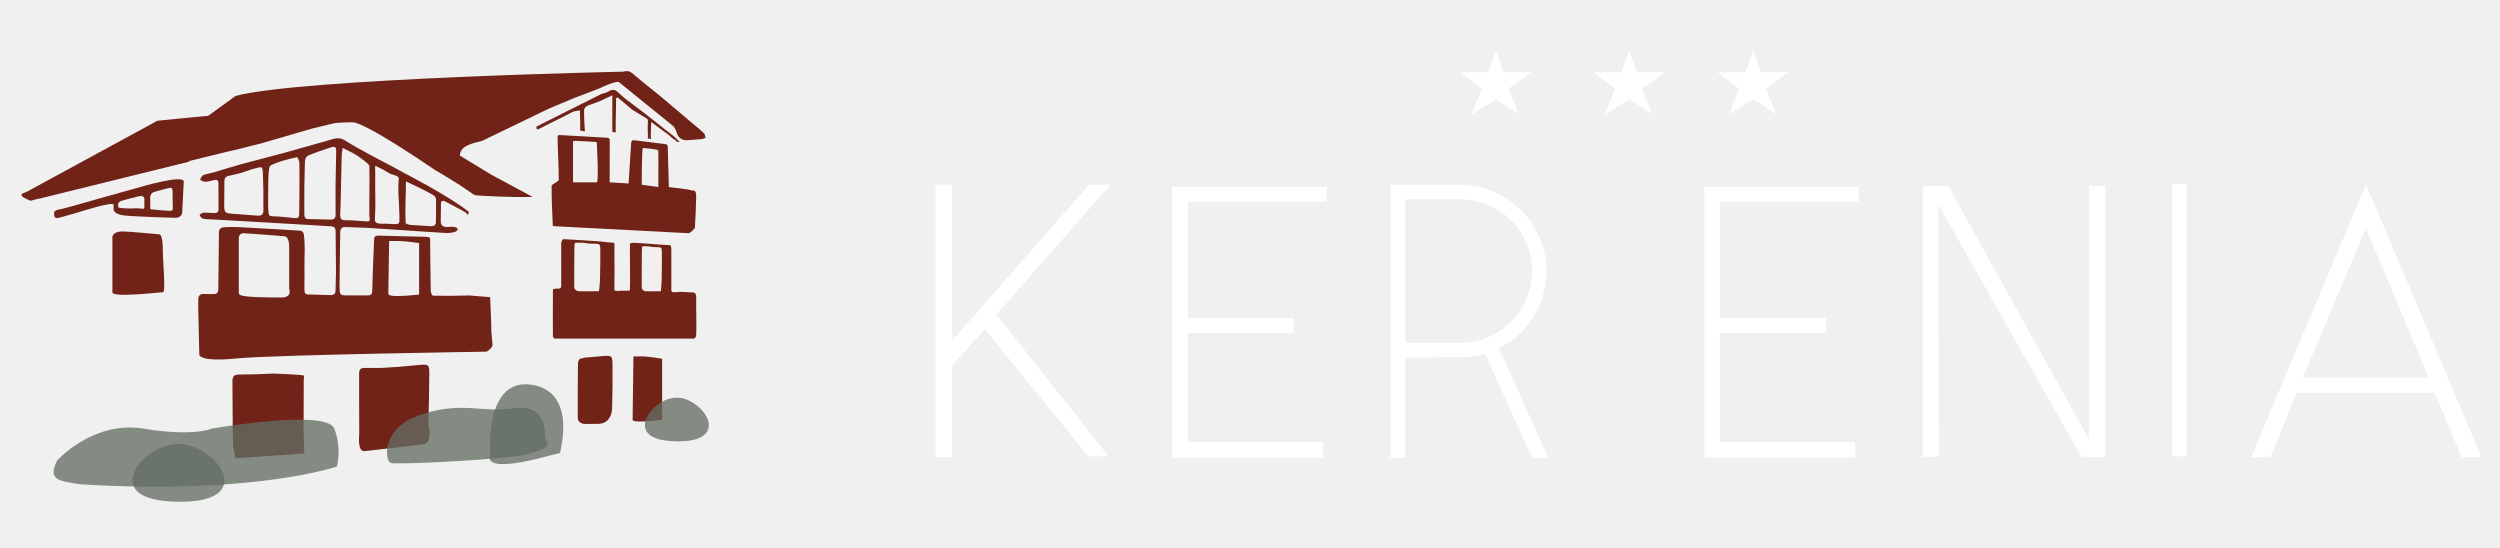
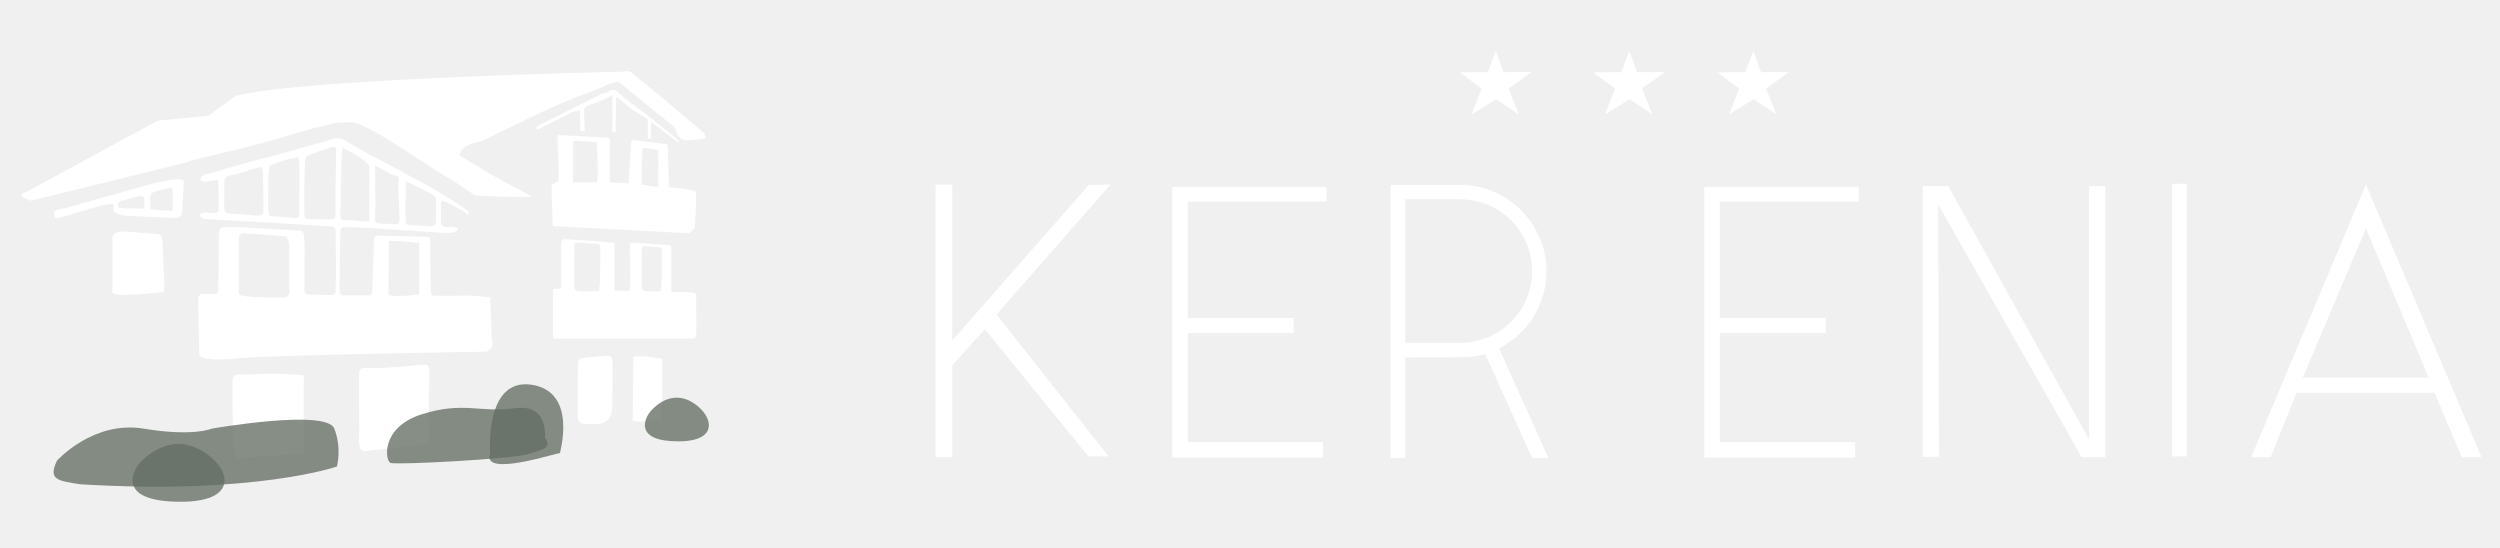
<svg xmlns="http://www.w3.org/2000/svg" xmlns:xlink="http://www.w3.org/1999/xlink" version="1.1" id="Calque_1" x="0px" y="0px" width="350px" height="76.667px" viewBox="0 0 350 76.667" enable-background="new 0 0 350 76.667" xml:space="preserve">
  <polygon fill="#FFFFFF" points="209.428,7.119 210.494,10.106 214.416,10.089 211.206,12.391 212.626,15.994 209.451,13.893   206.028,16.016 207.423,12.404 204.374,10.124 208.295,10.114 " />
  <polygon fill="#FFFFFF" points="228.111,7.119 229.177,10.106 233.098,10.089 229.889,12.391 231.309,15.994 228.134,13.893   224.71,16.016 226.106,12.404 223.056,10.124 226.978,10.114 " />
  <polygon fill="#FFFFFF" points="245.476,7.119 246.542,10.106 250.464,10.089 247.254,12.391 248.674,15.994 245.5,13.893   242.076,16.016 243.471,12.404 240.422,10.124 244.343,10.114 " />
  <polygon fill="#FFFFFF" points="137.881,46.091 133.32,51.14 133.32,64.008 130.985,64.008 130.985,25.838 133.32,25.838   133.32,47.665 152.432,25.893 155.473,25.838 139.51,44.027 155.201,63.9 152.378,63.9 " />
  <polygon fill="#FFFFFF" points="166.278,28.227 166.278,44.516 181.101,44.516 181.101,46.633 166.278,46.633 166.278,61.891   185.228,61.891 185.228,64.063 164.106,64.063 164.106,26.164 185.716,26.164 185.716,28.227 " />
  <path fill="#FFFFFF" d="M204.667,50l-7.927,0.054v14.063h-2.063V25.893h9.991c6.516,0.109,11.837,5.538,11.837,12.054  c0,4.072-2.009,7.873-5.43,10.099l-1.194,0.76l6.895,15.311h-2.28l-6.57-14.551C206.458,50,205.21,50,204.667,50 M204.449,47.991  c5.538,0,10.045-4.506,10.045-10.045c0-5.538-4.507-10.045-10.045-10.045h-7.71V47.99h7.71V47.991z" />
  <polygon fill="#FFFFFF" points="240.775,28.227 240.775,44.516 255.598,44.516 255.598,46.633 240.775,46.633 240.775,61.891   259.724,61.891 259.724,64.063 238.603,64.063 238.603,26.164 260.212,26.164 260.212,28.227 " />
  <polygon fill="#FFFFFF" points="291.433,64.008 271.344,28.607 271.453,63.954 269.172,63.954 269.172,26.055 272.756,26.055   292.465,61.511 292.465,26.055 294.745,26.055 294.745,64.008 " />
  <rect x="304.086" y="25.73" fill="#FFFFFF" width="2.063" height="38.17" />
  <path fill="#FFFFFF" d="M321.515,54.995l-3.638,9.013h-2.715l16.072-38.17l16.18,38.17h-2.769l-3.8-9.013  C340.845,54.995,321.515,54.995,321.515,54.995z M322.384,52.877h17.646l-8.796-20.904L322.384,52.877z" />
-   <path fill="#712317" d="M3.136,27.181l18.9-10.279c0,0,28.319-2.908,30.536-1.824c2.216,1.084-9.163,2.274-9.163,2.274L7.063,27.071  C7.063,27.071,2.864,28.545,3.136,27.181" />
-   <path fill="#712317" d="M88.045,10.009c0,0-46.075,0.972-55.074,3.426l-6,4.363l23.436-1.647l11.471,5.465l12.913-6.18l12.177-4.728  L88.045,10.009z" />
-   <path fill="#712317" d="M50.297,60.75c-0.029-2.836-0.013-5.672-0.019-8.509c-0.001-0.482,0.221-0.724,0.69-0.73  c0.774-0.009,1.547-0.003,2.405-0.003l2.379-0.146c0.947-0.083,1.894-0.167,2.84-0.259c1.439-0.14,1.532-0.066,1.512,1.358  c-0.033,2.317-0.066,4.634-0.124,6.95c0,0,0.646,2.534-0.642,2.751c-1.719,0.29-6.689,0.794-8.289,0.995  C49.989,63.29,50.298,60.854,50.297,60.75 M42.593,63.488l-9.615,0.663l-0.341-1.583c-0.09-3.065-0.059-6.134-0.096-9.2  c-0.008-0.674,0.26-0.926,0.929-0.932c1.58-0.012,3.161-0.043,4.737-0.135c0,0,4.232,0.124,4.362,0.304  c-0.073,0.628-0.045,1.269-0.047,1.904c-0.008,1.975-0.01,3.95-0.022,5.924L42.593,63.488z M3.392,27.005  c2.343-0.545,4.663-1.187,7.007-1.729c3.245-0.75,6.519-1.383,9.752-2.182c2.969-0.733,5.895-1.642,8.851-2.43  c1.884-0.503,3.795-0.902,5.682-1.392c2.371-0.617,4.723-1.303,7.094-1.917c2.682-0.695,5.376-1.343,8.065-2.012  c0.198-0.049,0.398-0.089,0.594-0.146c0.983-0.286,1.816-0.442,2.862,0.239c2.668,1.735,5.486,3.242,8.268,4.799  c0.31,0.174,0.833,0.207,1.162,0.072c2.738-1.127,5.45-2.317,8.178-3.47c2.271-0.959,4.552-1.895,6.831-2.837  c2.239-0.925,4.48-1.847,6.722-2.767c0.923-0.379,1.854-0.741,2.771-1.134c0.543-0.233,0.95-0.148,1.415,0.256  c1.232,1.068,2.533,2.056,3.787,3.099c1.553,1.291,3.086,2.606,4.628,3.91c0.502,0.425,1.023,0.829,1.493,1.286  c0.147,0.143,0.154,0.429,0.226,0.65c-0.197,0.063-0.391,0.163-0.592,0.182c-0.654,0.063-1.312,0.087-1.967,0.143  c-0.771,0.066-1.302-0.366-1.505-1.117c-0.085-0.315-0.241-0.613-0.461-0.855l-7.649-6.192c-0.541-0.081-2.228,0.689-2.795,0.956  l-3.344,1.276l-3.598,1.502l-9.375,4.53c-1.357,0.323-3.136,0.709-3.1,2.066l4.451,2.7l5.728,3.078  c-3.15,0.08-6.701-0.135-7.781-0.208c-0.217-0.015-0.422-0.087-0.602-0.21l-1.795-1.228c-1.065-0.641-2.313-1.467-3.406-2.062  c-10.638-7.227-11.573-6.72-11.573-6.72c-0.191-0.065-2.367,0.053-2.547,0.093c-1.061,0.237-2.112,0.522-3.172,0.768l-7.209,2.095  c-1.517,0.346-3.012,0.798-4.535,1.108l-5.387,1.321c-0.056,0.042-0.113,0.085-0.169,0.127L5.678,27.769  c-0.468,0.07-0.923,0.223-1.385,0.339C4.293,28.108,2.156,27.325,3.392,27.005 M81.82,50.069c0.807-0.067,1.615-0.124,2.421-0.202  c1.437-0.139,1.514-0.075,1.513,1.354c-0.001,0.961,0,1.922,0,2.751l-0.058,3.217c0,0,0,2.155-1.989,2.155l-1.959,0.005  c-0.556-0.117-0.863-0.367-0.862-0.904c0.003-2.564-0.014-5.129,0.03-7.693c0,0,0.138-0.525,0.304-0.525  C81.387,50.225,81.82,50.069,81.82,50.069 M91.168,17.068c0,0.642-0.094,1.846-0.027,2.388l-0.47-0.067  c0.084-0.342,0.006-1.072,0.002-1.434c-0.01-0.98,0.164-1.218-0.168-1.384l-2-1.219c-0.659-0.592-1.356-1.143-2.04-1.707  c-0.099,0.047-0.112,0.053-0.211,0.099c0,1.235-0.079,3.582-0.059,4.817l-0.474-0.118c0.015-1.628,0.009-3.256,0.009-5.09  c-0.678,0.311-1.171,0.519-1.642,0.767l-0.839,0.318c-0.423,0.157-0.798,0.252-1.123,0.435c-0.168,0.094-0.341,0.342-0.348,0.527  c-0.033,0.86,0.056,2.136,0.106,2.994l-0.527-0.1c-0.054,0.04-0.131,0-0.129-0.068c0.031-0.82-0.039-1.986-0.039-2.77  c-1.091,0.119-1.129,0.284-1.793,0.616l-3.979,1.989c-0.291,0.145-0.267,0.057-0.332-0.332l9.128-4.581  c0.348-0.077,0.708-0.182,1.011-0.363c0.463-0.276,0.835-0.316,1.304,0.14c0.657,0.637,1.382,1.2,2.124,1.736  c1.912,1.382,3.71,2.913,5.586,4.343c0.435,0.331,0.741,0.714,0.907,0.88h-0.332c-0.145-0.227-0.654-0.462-0.829-0.663  c-0.086-0.099-0.667-0.599-0.829-0.663L91.168,17.068z" />
-   <path fill="#712317" d="M88.565,58.775l0.117-8.881h1.16c1.033,0,2.855,0.336,2.855,0.336v8.545  C92.698,58.775,88.565,59.309,88.565,58.775" />
+   <path fill="#FFFFFF" d="M3.136,27.181l18.9-10.279c0,0,28.319-2.908,30.536-1.824c2.216,1.084-9.163,2.274-9.163,2.274L7.063,27.071  C7.063,27.071,2.864,28.545,3.136,27.181" />
+   <path fill="#FFFFFF" d="M88.045,10.009c0,0-46.075,0.972-55.074,3.426l-6,4.363l23.436-1.647l11.471,5.465l12.913-6.18l12.177-4.728  L88.045,10.009z" />
+   <path fill="#FFFFFF" d="M50.297,60.75c-0.029-2.836-0.013-5.672-0.019-8.509c-0.001-0.482,0.221-0.724,0.69-0.73  c0.774-0.009,1.547-0.003,2.405-0.003l2.379-0.146c0.947-0.083,1.894-0.167,2.84-0.259c1.439-0.14,1.532-0.066,1.512,1.358  c-0.033,2.317-0.066,4.634-0.124,6.95c0,0,0.646,2.534-0.642,2.751c-1.719,0.29-6.689,0.794-8.289,0.995  C49.989,63.29,50.298,60.854,50.297,60.75 M42.593,63.488l-9.615,0.663l-0.341-1.583c-0.09-3.065-0.059-6.134-0.096-9.2  c-0.008-0.674,0.26-0.926,0.929-0.932c1.58-0.012,3.161-0.043,4.737-0.135c0,0,4.232,0.124,4.362,0.304  c-0.073,0.628-0.045,1.269-0.047,1.904c-0.008,1.975-0.01,3.95-0.022,5.924L42.593,63.488z M3.392,27.005  c2.343-0.545,4.663-1.187,7.007-1.729c3.245-0.75,6.519-1.383,9.752-2.182c2.969-0.733,5.895-1.642,8.851-2.43  c1.884-0.503,3.795-0.902,5.682-1.392c2.371-0.617,4.723-1.303,7.094-1.917c2.682-0.695,5.376-1.343,8.065-2.012  c0.198-0.049,0.398-0.089,0.594-0.146c0.983-0.286,1.816-0.442,2.862,0.239c2.668,1.735,5.486,3.242,8.268,4.799  c0.31,0.174,0.833,0.207,1.162,0.072c2.738-1.127,5.45-2.317,8.178-3.47c2.271-0.959,4.552-1.895,6.831-2.837  c2.239-0.925,4.48-1.847,6.722-2.767c0.923-0.379,1.854-0.741,2.771-1.134c0.543-0.233,0.95-0.148,1.415,0.256  c1.232,1.068,2.533,2.056,3.787,3.099c1.553,1.291,3.086,2.606,4.628,3.91c0.502,0.425,1.023,0.829,1.493,1.286  c0.147,0.143,0.154,0.429,0.226,0.65c-0.197,0.063-0.391,0.163-0.592,0.182c-0.654,0.063-1.312,0.087-1.967,0.143  c-0.771,0.066-1.302-0.366-1.505-1.117c-0.085-0.315-0.241-0.613-0.461-0.855l-7.649-6.192c-0.541-0.081-2.228,0.689-2.795,0.956  l-3.344,1.276l-3.598,1.502l-9.375,4.53c-1.357,0.323-3.136,0.709-3.1,2.066l4.451,2.7l5.728,3.078  c-3.15,0.08-6.701-0.135-7.781-0.208c-0.217-0.015-0.422-0.087-0.602-0.21l-1.795-1.228c-1.065-0.641-2.313-1.467-3.406-2.062  c-10.638-7.227-11.573-6.72-11.573-6.72c-0.191-0.065-2.367,0.053-2.547,0.093c-1.061,0.237-2.112,0.522-3.172,0.768l-7.209,2.095  c-1.517,0.346-3.012,0.798-4.535,1.108l-5.387,1.321c-0.056,0.042-0.113,0.085-0.169,0.127L5.678,27.769  c-0.468,0.07-0.923,0.223-1.385,0.339C4.293,28.108,2.156,27.325,3.392,27.005 M81.82,50.069c0.807-0.067,1.615-0.124,2.421-0.202  c1.437-0.139,1.514-0.075,1.513,1.354c-0.001,0.961,0,1.922,0,2.751l-0.058,3.217c0,0,0,2.155-1.989,2.155l-1.959,0.005  c-0.556-0.117-0.863-0.367-0.862-0.904c0.003-2.564-0.014-5.129,0.03-7.693c0,0,0.138-0.525,0.304-0.525  C81.387,50.225,81.82,50.069,81.82,50.069 M91.168,17.068c0,0.642-0.094,1.846-0.027,2.388l-0.47-0.067  c0.084-0.342,0.006-1.072,0.002-1.434c-0.01-0.98,0.164-1.218-0.168-1.384l-2-1.219c-0.659-0.592-1.356-1.143-2.04-1.707  c-0.099,0.047-0.112,0.053-0.211,0.099c0,1.235-0.079,3.582-0.059,4.817l-0.474-0.118c0.015-1.628,0.009-3.256,0.009-5.09  c-0.678,0.311-1.171,0.519-1.642,0.767l-0.839,0.318c-0.423,0.157-0.798,0.252-1.123,0.435c-0.168,0.094-0.341,0.342-0.348,0.527  c-0.033,0.86,0.056,2.136,0.106,2.994l-0.527-0.1c-0.054,0.04-0.131,0-0.129-0.068c0.031-0.82-0.039-1.986-0.039-2.77  c-1.091,0.119-1.129,0.284-1.793,0.616l-3.979,1.989c-0.291,0.145-0.267,0.057-0.332-0.332l9.128-4.581  c0.348-0.077,0.708-0.182,1.011-0.363c0.463-0.276,0.835-0.316,1.304,0.14c0.657,0.637,1.382,1.2,2.124,1.736  c1.912,1.382,3.71,2.913,5.586,4.343c0.435,0.331,0.741,0.714,0.907,0.88h-0.332c-0.145-0.227-0.654-0.462-0.829-0.663  c-0.086-0.099-0.667-0.599-0.829-0.663L91.168,17.068z" />
+   <path fill="#FFFFFF" d="M88.565,58.775l0.117-8.881h1.16c1.033,0,2.855,0.336,2.855,0.336v8.545  C92.698,58.775,88.565,59.309,88.565,58.775" />
  <g opacity="0.77">
    <g>
      <g>
        <defs>
          <rect id="SVGID_1_" x="90.285" y="55.67" width="8.955" height="6.12" />
        </defs>
        <clipPath id="SVGID_2_">
          <use xlink:href="#SVGID_1_" overflow="visible" />
        </clipPath>
        <path clip-path="url(#SVGID_2_)" fill="#636D62" d="M91.045,57.619c0,0,2.383-3.061,5.482-1.511c3.1,1.55,4.649,5.682-1.55,5.682     C88.78,61.79,90.212,58.614,91.045,57.619" />
      </g>
    </g>
  </g>
  <g opacity="0.77">
    <g>
      <g>
        <defs>
          <rect id="SVGID_3_" x="54.183" y="57.093" width="22.464" height="7.78" />
        </defs>
        <clipPath id="SVGID_4_">
          <use xlink:href="#SVGID_3_" overflow="visible" />
        </clipPath>
        <path clip-path="url(#SVGID_4_)" fill="#636D62" d="M76.277,61.249c0,0,0.599-4.762-4.232-4.091s-7.104-1.002-12.945,0.824     c-5.841,1.825-5.182,6.508-4.44,6.824c0.742,0.316,16.935-0.533,19.238-1.225C76.201,62.889,77.268,62.639,76.277,61.249" />
      </g>
    </g>
  </g>
  <g opacity="0.77">
    <g>
      <g>
        <defs>
          <rect id="SVGID_5_" x="7.501" y="58.754" width="39.9" height="9.379" />
        </defs>
        <clipPath id="SVGID_6_">
          <use xlink:href="#SVGID_5_" overflow="visible" />
        </clipPath>
        <path clip-path="url(#SVGID_6_)" fill="#636D62" d="M7.984,64.483c0,0,5.056-5.637,12.097-4.476c7.042,1.161,9.57,0,9.57,0     s16.07-2.818,17.153,0s0.361,5.305,0.361,5.305s-11.375,3.979-35.931,2.487C7.984,67.301,6.72,67.135,7.984,64.483" />
      </g>
    </g>
  </g>
  <g opacity="0.77">
    <g>
      <g>
        <defs>
          <rect id="SVGID_7_" x="68.513" y="53.795" width="10.346" height="11.185" />
        </defs>
        <clipPath id="SVGID_8_">
          <use xlink:href="#SVGID_7_" overflow="visible" />
        </clipPath>
        <path clip-path="url(#SVGID_8_)" fill="#636D62" d="M68.622,63.452c0,0-0.829-10.591,5.802-9.59     c6.631,1.002,3.813,9.876,3.979,9.59C78.569,63.165,67.295,67.03,68.622,63.452" />
      </g>
    </g>
  </g>
  <g opacity="0.77">
    <g>
      <g>
        <defs>
          <rect id="SVGID_9_" x="18.555" y="62.162" width="12.879" height="8.084" />
        </defs>
        <clipPath id="SVGID_10_">
          <use xlink:href="#SVGID_9_" overflow="visible" />
        </clipPath>
        <path clip-path="url(#SVGID_10_)" fill="#636D62" d="M19.649,64.736c0,0,3.427-4.043,7.884-1.996s6.686,7.505-2.228,7.505     C16.39,70.245,18.45,66.05,19.649,64.736" />
      </g>
    </g>
  </g>
-   <path fill="#712317" d="M19.688,26.174c-3.319,0.898-6.62,1.861-9.931,2.79c-0.566,0.159-1.14,0.295-1.715,0.419  c-0.449,0.097-0.512,0.396-0.451,0.77c0.066,0.403,0.328,0.431,0.662,0.337c0.804-0.228,1.615-0.434,2.414-0.676  c0.493-0.149,5.245-1.689,5.234-1.141c-0.008,0.431-0.008,0.232,0,0.663c0,0,0,0.663,1.492,0.829s7.129,0.332,7.129,0.332  s1.06,0.052,0.995-0.995c0.121-2.265,0.107-1.826,0.211-4.092C25.62,24.398,19.688,26.174,19.688,26.174 M20.212,29.005  c0,0.365-0.403,0.178-0.829,0.166c-0.861-0.025-0.964,0.05-1.824,0c-0.134-0.008-0.995-0.044-0.995-0.166c0-0.166,0,0-0.038-0.411  c0.008-0.163,0.228-0.406,0.399-0.458c0.801-0.242,1.622-0.424,2.431-0.64c0.421-0.113,0.857-0.066,0.855,0.349v1.16H20.212z   M23.528,29.502c-0.746-0.04-1.25-0.075-1.99-0.166c-0.165-0.02-0.483,0.029-0.497-0.166l-0.015-1.671  c0.023-0.212,0.238-0.51,0.432-0.577c0.681-0.236,1.397-0.374,2.089-0.58c0.406-0.121,0.609-0.036,0.61,0.405  c0.003,1.786,0.027,0.637,0.034,2.423C24.193,29.567,23.924,29.523,23.528,29.502" />
-   <path fill="#712317" d="M68.787,46.412c0.041-0.106-0.166-4.808-0.166-4.808l-2.945-0.243l-2.635,0.054l-2.387-0.018  c-0.209,0.005-0.344-0.46-0.348-0.694c-0.05-2.449-0.065-4.898-0.088-7.348c0,0-0.052-0.206-0.715-0.206  c-0.663,0-6.631-0.166-6.631-0.166s-0.497,0-0.497,0.497s-0.135,3.214-0.135,3.214l-0.123,3.944c0,0.401-0.075,0.711-0.59,0.715  l-1.976,0.002c-2.154-0.048-2.009,0.344-2.007-1.93c0.002-2.292,0.077-4.584,0.09-6.877c0.003-0.601,0.23-0.785,0.817-0.76  l3.007,0.114l9.203,0.607l1.907,0.118c0,0,1.496-0.008,1.496-0.524c0-0.516-1.47-0.321-1.47-0.321  c-0.645-0.011-0.914-0.263-0.886-0.89c0.016-0.361,0.003-0.724,0.003-1.086h0.013c0-0.43-0.008-0.86,0.003-1.289  c0.009-0.373,0.233-0.499,0.544-0.338c0.5,0.258,2.581,1.326,3.037,1.653c0,0,0.205,0.6,0.332-0.166  c-2.653-2.155-9.054-5.449-9.054-5.449c-1.541-0.862-3.124-1.651-4.675-2.496c-1.235-0.673-2.475-1.343-3.663-2.093  c-0.857-0.541-1.628-0.142-2.412,0.065l-6.358,1.788c-1.972,0.53-3.953,1.027-5.922,1.566c-1.204,0.33-2.39,0.722-3.588,1.072  c-0.5,0.146-1.03,0.204-1.507,0.4c-0.206,0.085-0.31,0.418-0.461,0.638c0.224,0.105,0.451,0.303,0.672,0.296  c0.425-0.014,0.853-0.118,1.267-0.231c0.397-0.108,0.636-0.03,0.64,0.412c0.012,1.226,0.016,2.453,0.016,3.68  c0,0.428-0.284,0.53-0.642,0.517c-0.499-0.019-0.999-0.079-1.496-0.058c-0.181,0.008-0.355,0.2-0.532,0.308  c0.137,0.178,0.249,0.475,0.417,0.511c0.482,0.103,0.987,0.131,1.484,0.132l13.671,0.784l2.416,0.154  c0.495,0.032,1.064-0.068,1.073,0.693c0.023,1.926,0.048,3.852,0.053,5.777c0.002,0.839-0.066,1.677-0.061,2.516  c0.004,0.698-0.45,0.654-0.923,0.662l-2.75-0.085c-0.549,0.065-0.699-0.205-0.689-0.72c0.026-1.36,0.009-2.721,0.009-4.081  c0.085-2.031-0.011-3.121-0.096-3.655c-0.041-0.261-0.258-0.457-0.522-0.473c-1.295-0.081-5.289-0.327-8.033-0.471  c-1.505-0.079-2.329-0.045-2.779,0.013c-0.308,0.039-0.538,0.302-0.542,0.613l-0.089,7.985c-0.002,0.512-0.205,0.762-0.731,0.739  c-0.408-0.018-0.818,0.007-1.225-0.021c-0.578-0.039-0.851,0.215-0.847,0.79c0.003,0.454,0,0.909-0.006,1.363l0.15,6.363  c0,0,0,1.033,5.165,0.517c5.165-0.517,35.055-0.953,35.055-0.953s0.829-0.478,0.829-0.995L68.787,46.412z M56.83,25.389l2.183,1.05  c0.593,0.312,1.205,0.595,1.768,0.954c0.165,0.105,0.267,0.424,0.271,0.647c0.016,0.997-0.022,1.995-0.024,2.992  c-0.001,0.461-0.199,0.628-0.663,0.635l-2.797-0.17c-0.273-0.004-0.772-0.163-0.779-0.279C56.689,29.499,56.83,27.456,56.83,25.389   M52.54,24.363c0.004-0.221-0.042-0.748,0-1.161c0.891,0.477,0.663,0.332,0.929,0.453l1.227,0.708  c1.423,0.384,1.101,0.51,1.101,1.027c-0.098,1.327,0.049,2.722,0.058,3.199c0.016,0.791,0.093,1.582,0.065,2.371  c-0.017,0.464-0.429,0.426-0.786,0.413l-0.936-0.047c-0.224-0.034-0.436,0.007-0.663,0c-1.388-0.042-1.019-0.329-0.995-1.989  C52.572,27.179,52.501,26.52,52.54,24.363 M47.676,29.08c0.042-2.451,0.099-4.902,0.161-7.353c0.008-0.305,0.081-0.608,0.139-1.019  c0.74,0.38,1.394,0.679,2.003,1.053c0.162,0.1,1.728,1.218,1.733,1.442c0.047,2.611-0.034,4.352,0,6.963  c0.007,0.543,0.235,0.844-0.332,0.829c-1.024-0.027-1.484-0.166-3.15-0.166C47.401,30.828,47.661,29.948,47.676,29.08   M40.459,41.231c-0.17,0.279-0.533,0.42-1.081,0.42c-0.68,0-2.094,0-3.364-0.054c-2.398-0.101-2.584-0.314-2.584-0.603v-7.686  c0-0.264,0.178-0.657,0.669-0.657c0.441,0,5.448,0.404,5.731,0.427c0.136,0.006,0.656,0.122,0.656,1.51v5.929  C40.539,40.645,40.63,40.951,40.459,41.231 M36.06,30.195l-3.09-0.239c-1.59-0.101-1.592-0.084-1.58-1.663  c0.007-0.953,0.03-1.905,0.019-2.858c-0.005-0.458,0.164-0.726,0.624-0.819c0.507-0.103,1.009-0.232,1.603-0.371l1.723-0.575  c1.348-0.309,1.428-0.672,1.462,1.111l0.052,2.041c0,0.862-0.014,1.725,0.005,2.587C36.889,29.992,36.652,30.223,36.06,30.195   M41.923,26.201l-0.03,3.606c-0.001,0.375,0.008,0.784-0.542,0.73l-2.242-0.218c-1.714-0.086-1.462,0.142-1.576-1.544l0.028-3.544  c0.061-0.675-0.012-1.407,0.236-2.005c0,0,0.853-0.605,3.819-1.226c0.102,0.243,0.286,0.485,0.293,0.731  C41.941,23.887,41.923,25.045,41.923,26.201 M46.98,25.661c0,1.452-0.013,2.903,0.007,4.354c0.008,0.579-0.253,0.758-0.793,0.726  l-2.452-0.058c-0.159-0.005-0.318-0.018-0.476-0.008c-0.746,0.045-0.655-0.396-0.661-1.502c-0.012-2.324-0.012-3.484,0.082-6.476  c0.033-1.037,0.592-0.925,1.717-1.417l2.049-0.686c0.572-0.127,0.617,0.155,0.616,0.574L46.98,25.661z M58.674,41.238l-0.143,0.015  c-1.337,0.145-2.241,0.195-2.85,0.195c-0.898,0-1.159-0.107-1.234-0.175c-0.054-0.048-0.083-0.112-0.083-0.179v-0.003l0.115-7.348  h1.278c0.998,0,2.709,0.263,2.782,0.274l0.136,0.021v7.2H58.674z" />
-   <path fill="#712317" d="M97.122,26.684c-0.431-0.03-0.166,0-0.829-0.166l-2.653-0.332l-0.158-5.681  c-0.005-0.165-0.129-0.302-0.293-0.323l-4.439-0.555c-0.196-0.025-0.372,0.121-0.384,0.318l-0.363,5.743l-2.652-0.166l0.014-5.918  c0-0.168-0.131-0.308-0.299-0.317l-6.735-0.381c-0.148-0.008-0.273,0.111-0.272,0.26c0.022,2.057,0.177,3.952,0.164,6.025  c-0.001,0.218-0.993,0.612-0.995,0.829c-0.017,2.074,0.096,3.565,0.166,5.637l19.065,0.995c0.243-0.114,0.818-0.601,0.829-0.829  c0.084-1.745,0.13-2.066,0.166-3.813C97.463,27.554,97.547,26.713,97.122,26.684 M83.542,25.523h-0.995h-2.321v-5.637  c0,0-0.166-0.166,0.332-0.166c0.497,0,2.984,0.166,2.984,0.166S83.874,25.523,83.542,25.523 M92.163,26.186l-2.321-0.332  c0,0,0-5.139,0.166-5.139s2.122,0.189,2.155,0.332C92.196,21.189,92.163,26.186,92.163,26.186" />
-   <path fill="#712317" d="M97.468,41.604c0.008-0.393-0.104-0.663-0.497-0.663l-1.666-0.079c-0.527-0.011-1.337,0.255-1.318-0.253  v-5.535c0-0.433,0-0.765-0.332-0.765c-0.868,0-2.859-0.224-4.901-0.32c-0.142-0.007-0.517,0.022-0.57,0.155l0.024,0.605  c-0.015,0.039-0.024,0.079-0.024,0.12c-0.016,1.692,0.066,4.067,0.001,5.74c-0.008,0.22-1.59-0.029-1.704,0.187  c-0.102-0.218-0.442,0.035-0.451-0.187c-0.03-0.728-0.008-1.441-0.002-2.166l0.011-0.404c0.008-0.28-0.032-1.188-0.017-1.375  l0.007-0.141c-0.003-0.809-0.039-1.235,0-2.048V34.31l-0.006-0.113c-0.008-0.146-0.014-0.206-0.16-0.218  c-1.381-0.115-0.497,0-1.658-0.166c-0.165-0.024-5.212-0.347-5.305-0.332c-0.161,0.027-0.331,0.358-0.331,0.522v6.074  c0,0.192-0.161,0.345-0.353,0.333c-0.341-0.021-0.808-0.01-0.808,0.2c-0.019,2.417-0.008,4.384-0.001,6.463  c0.001,0.184,0.15,0.334,0.334,0.334h19.33c0.043,0,0.087-0.005,0.126-0.025c0.176-0.087,0.262-0.282,0.271-0.473  C97.546,45.163,97.434,43.353,97.468,41.604 M84.04,36.993l-0.043,2.263c0,0-0.106,1.522-0.151,1.519h-2.807  c-0.417-0.082-0.646-0.258-0.646-0.636c0.003-1.804-0.011-3.608,0.023-5.411c0,0-0.004-0.743,0.121-0.743h0.719  c0.605-0.047,1.046,0.176,1.65,0.121c1.084,0.04,1.134-0.053,1.134,0.953C84.039,35.734,84.04,36.411,84.04,36.993 M92.66,37.27  l-0.033,2.097c0,0-0.082,1.411-0.116,1.408h-2.169c-0.322-0.076-0.499-0.239-0.499-0.59c0.002-1.672-0.008-3.344,0.018-5.015  c0,0-0.003-0.689,0.093-0.689h0.556c0.467-0.044,0.808,0.163,1.275,0.112c0.838,0.037,0.877-0.049,0.876,0.883  C92.66,36.103,92.66,36.73,92.66,37.27" />
-   <path fill="#712317" d="M15.736,40.913v-7.701c0-0.405,0.47-0.811,1.411-0.811c0.94,0,5.173,0.405,5.173,0.405s0.47,0,0.47,2.026  c0,2.027,0.47,6.08,0,6.08C22.32,40.913,15.736,41.723,15.736,40.913" />
+   <path fill="#FFFFFF" d="M19.688,26.174c-3.319,0.898-6.62,1.861-9.931,2.79c-0.566,0.159-1.14,0.295-1.715,0.419  c-0.449,0.097-0.512,0.396-0.451,0.77c0.066,0.403,0.328,0.431,0.662,0.337c0.804-0.228,1.615-0.434,2.414-0.676  c0.493-0.149,5.245-1.689,5.234-1.141c-0.008,0.431-0.008,0.232,0,0.663c0,0,0,0.663,1.492,0.829s7.129,0.332,7.129,0.332  s1.06,0.052,0.995-0.995c0.121-2.265,0.107-1.826,0.211-4.092C25.62,24.398,19.688,26.174,19.688,26.174 M20.212,29.005  c0,0.365-0.403,0.178-0.829,0.166c-0.861-0.025-0.964,0.05-1.824,0c-0.134-0.008-0.995-0.044-0.995-0.166c0-0.166,0,0-0.038-0.411  c0.008-0.163,0.228-0.406,0.399-0.458c0.801-0.242,1.622-0.424,2.431-0.64c0.421-0.113,0.857-0.066,0.855,0.349v1.16H20.212z   M23.528,29.502c-0.746-0.04-1.25-0.075-1.99-0.166c-0.165-0.02-0.483,0.029-0.497-0.166l-0.015-1.671  c0.023-0.212,0.238-0.51,0.432-0.577c0.681-0.236,1.397-0.374,2.089-0.58c0.406-0.121,0.609-0.036,0.61,0.405  c0.003,1.786,0.027,0.637,0.034,2.423C24.193,29.567,23.924,29.523,23.528,29.502" />
+   <path fill="#FFFFFF" d="M68.787,46.412c0.041-0.106-0.166-4.808-0.166-4.808l-2.945-0.243l-2.635,0.054l-2.387-0.018  c-0.209,0.005-0.344-0.46-0.348-0.694c-0.05-2.449-0.065-4.898-0.088-7.348c0,0-0.052-0.206-0.715-0.206  c-0.663,0-6.631-0.166-6.631-0.166s-0.497,0-0.497,0.497s-0.135,3.214-0.135,3.214l-0.123,3.944c0,0.401-0.075,0.711-0.59,0.715  l-1.976,0.002c-2.154-0.048-2.009,0.344-2.007-1.93c0.002-2.292,0.077-4.584,0.09-6.877c0.003-0.601,0.23-0.785,0.817-0.76  l3.007,0.114l9.203,0.607l1.907,0.118c0,0,1.496-0.008,1.496-0.524c0-0.516-1.47-0.321-1.47-0.321  c-0.645-0.011-0.914-0.263-0.886-0.89c0.016-0.361,0.003-0.724,0.003-1.086h0.013c0-0.43-0.008-0.86,0.003-1.289  c0.009-0.373,0.233-0.499,0.544-0.338c0.5,0.258,2.581,1.326,3.037,1.653c0,0,0.205,0.6,0.332-0.166  c-2.653-2.155-9.054-5.449-9.054-5.449c-1.541-0.862-3.124-1.651-4.675-2.496c-1.235-0.673-2.475-1.343-3.663-2.093  c-0.857-0.541-1.628-0.142-2.412,0.065l-6.358,1.788c-1.972,0.53-3.953,1.027-5.922,1.566c-1.204,0.33-2.39,0.722-3.588,1.072  c-0.5,0.146-1.03,0.204-1.507,0.4c-0.206,0.085-0.31,0.418-0.461,0.638c0.224,0.105,0.451,0.303,0.672,0.296  c0.425-0.014,0.853-0.118,1.267-0.231c0.397-0.108,0.636-0.03,0.64,0.412c0.012,1.226,0.016,2.453,0.016,3.68  c0,0.428-0.284,0.53-0.642,0.517c-0.499-0.019-0.999-0.079-1.496-0.058c-0.181,0.008-0.355,0.2-0.532,0.308  c0.137,0.178,0.249,0.475,0.417,0.511c0.482,0.103,0.987,0.131,1.484,0.132l13.671,0.784l2.416,0.154  c0.495,0.032,1.064-0.068,1.073,0.693c0.023,1.926,0.048,3.852,0.053,5.777c0.002,0.839-0.066,1.677-0.061,2.516  c0.004,0.698-0.45,0.654-0.923,0.662l-2.75-0.085c-0.549,0.065-0.699-0.205-0.689-0.72c0.026-1.36,0.009-2.721,0.009-4.081  c0.085-2.031-0.011-3.121-0.096-3.655c-0.041-0.261-0.258-0.457-0.522-0.473c-1.295-0.081-5.289-0.327-8.033-0.471  c-1.505-0.079-2.329-0.045-2.779,0.013c-0.308,0.039-0.538,0.302-0.542,0.613l-0.089,7.985c-0.002,0.512-0.205,0.762-0.731,0.739  c-0.408-0.018-0.818,0.007-1.225-0.021c-0.578-0.039-0.851,0.215-0.847,0.79c0.003,0.454,0,0.909-0.006,1.363l0.15,6.363  c0,0,0,1.033,5.165,0.517c5.165-0.517,35.055-0.953,35.055-0.953s0.829-0.478,0.829-0.995L68.787,46.412z M56.83,25.389l2.183,1.05  c0.593,0.312,1.205,0.595,1.768,0.954c0.165,0.105,0.267,0.424,0.271,0.647c0.016,0.997-0.022,1.995-0.024,2.992  c-0.001,0.461-0.199,0.628-0.663,0.635l-2.797-0.17c-0.273-0.004-0.772-0.163-0.779-0.279C56.689,29.499,56.83,27.456,56.83,25.389   M52.54,24.363c0.004-0.221-0.042-0.748,0-1.161c0.891,0.477,0.663,0.332,0.929,0.453l1.227,0.708  c1.423,0.384,1.101,0.51,1.101,1.027c-0.098,1.327,0.049,2.722,0.058,3.199c0.016,0.791,0.093,1.582,0.065,2.371  c-0.017,0.464-0.429,0.426-0.786,0.413l-0.936-0.047c-0.224-0.034-0.436,0.007-0.663,0c-1.388-0.042-1.019-0.329-0.995-1.989  C52.572,27.179,52.501,26.52,52.54,24.363 M47.676,29.08c0.042-2.451,0.099-4.902,0.161-7.353c0.008-0.305,0.081-0.608,0.139-1.019  c0.74,0.38,1.394,0.679,2.003,1.053c0.162,0.1,1.728,1.218,1.733,1.442c0.047,2.611-0.034,4.352,0,6.963  c0.007,0.543,0.235,0.844-0.332,0.829c-1.024-0.027-1.484-0.166-3.15-0.166C47.401,30.828,47.661,29.948,47.676,29.08   M40.459,41.231c-0.17,0.279-0.533,0.42-1.081,0.42c-0.68,0-2.094,0-3.364-0.054c-2.398-0.101-2.584-0.314-2.584-0.603v-7.686  c0-0.264,0.178-0.657,0.669-0.657c0.441,0,5.448,0.404,5.731,0.427c0.136,0.006,0.656,0.122,0.656,1.51v5.929  C40.539,40.645,40.63,40.951,40.459,41.231 M36.06,30.195l-3.09-0.239c-1.59-0.101-1.592-0.084-1.58-1.663  c0.007-0.953,0.03-1.905,0.019-2.858c-0.005-0.458,0.164-0.726,0.624-0.819c0.507-0.103,1.009-0.232,1.603-0.371l1.723-0.575  c1.348-0.309,1.428-0.672,1.462,1.111l0.052,2.041c0,0.862-0.014,1.725,0.005,2.587C36.889,29.992,36.652,30.223,36.06,30.195   M41.923,26.201l-0.03,3.606c-0.001,0.375,0.008,0.784-0.542,0.73l-2.242-0.218c-1.714-0.086-1.462,0.142-1.576-1.544l0.028-3.544  c0.061-0.675-0.012-1.407,0.236-2.005c0,0,0.853-0.605,3.819-1.226c0.102,0.243,0.286,0.485,0.293,0.731  C41.941,23.887,41.923,25.045,41.923,26.201 M46.98,25.661c0,1.452-0.013,2.903,0.007,4.354c0.008,0.579-0.253,0.758-0.793,0.726  l-2.452-0.058c-0.159-0.005-0.318-0.018-0.476-0.008c-0.746,0.045-0.655-0.396-0.661-1.502c-0.012-2.324-0.012-3.484,0.082-6.476  c0.033-1.037,0.592-0.925,1.717-1.417l2.049-0.686c0.572-0.127,0.617,0.155,0.616,0.574L46.98,25.661z M58.674,41.238l-0.143,0.015  c-1.337,0.145-2.241,0.195-2.85,0.195c-0.898,0-1.159-0.107-1.234-0.175c-0.054-0.048-0.083-0.112-0.083-0.179v-0.003l0.115-7.348  h1.278c0.998,0,2.709,0.263,2.782,0.274l0.136,0.021v7.2H58.674z" />
+   <path fill="#FFFFFF" d="M97.122,26.684c-0.431-0.03-0.166,0-0.829-0.166l-2.653-0.332l-0.158-5.681  c-0.005-0.165-0.129-0.302-0.293-0.323l-4.439-0.555c-0.196-0.025-0.372,0.121-0.384,0.318l-0.363,5.743l-2.652-0.166l0.014-5.918  c0-0.168-0.131-0.308-0.299-0.317l-6.735-0.381c-0.148-0.008-0.273,0.111-0.272,0.26c0.022,2.057,0.177,3.952,0.164,6.025  c-0.001,0.218-0.993,0.612-0.995,0.829c-0.017,2.074,0.096,3.565,0.166,5.637l19.065,0.995c0.243-0.114,0.818-0.601,0.829-0.829  c0.084-1.745,0.13-2.066,0.166-3.813C97.463,27.554,97.547,26.713,97.122,26.684 M83.542,25.523h-0.995h-2.321v-5.637  c0,0-0.166-0.166,0.332-0.166c0.497,0,2.984,0.166,2.984,0.166S83.874,25.523,83.542,25.523 M92.163,26.186l-2.321-0.332  c0,0,0-5.139,0.166-5.139s2.122,0.189,2.155,0.332C92.196,21.189,92.163,26.186,92.163,26.186" />
+   <path fill="#FFFFFF" d="M97.468,41.604c0.008-0.393-0.104-0.663-0.497-0.663l-1.666-0.079c-0.527-0.011-1.337,0.255-1.318-0.253  v-5.535c0-0.433,0-0.765-0.332-0.765c-0.868,0-2.859-0.224-4.901-0.32c-0.142-0.007-0.517,0.022-0.57,0.155l0.024,0.605  c-0.015,0.039-0.024,0.079-0.024,0.12c-0.016,1.692,0.066,4.067,0.001,5.74c-0.008,0.22-1.59-0.029-1.704,0.187  c-0.102-0.218-0.442,0.035-0.451-0.187c-0.03-0.728-0.008-1.441-0.002-2.166l0.011-0.404c0.008-0.28-0.032-1.188-0.017-1.375  l0.007-0.141c-0.003-0.809-0.039-1.235,0-2.048V34.31l-0.006-0.113c-0.008-0.146-0.014-0.206-0.16-0.218  c-1.381-0.115-0.497,0-1.658-0.166c-0.165-0.024-5.212-0.347-5.305-0.332c-0.161,0.027-0.331,0.358-0.331,0.522v6.074  c0,0.192-0.161,0.345-0.353,0.333c-0.341-0.021-0.808-0.01-0.808,0.2c-0.019,2.417-0.008,4.384-0.001,6.463  c0.001,0.184,0.15,0.334,0.334,0.334h19.33c0.043,0,0.087-0.005,0.126-0.025c0.176-0.087,0.262-0.282,0.271-0.473  C97.546,45.163,97.434,43.353,97.468,41.604 M84.04,36.993l-0.043,2.263c0,0-0.106,1.522-0.151,1.519h-2.807  c-0.417-0.082-0.646-0.258-0.646-0.636c0.003-1.804-0.011-3.608,0.023-5.411c0,0-0.004-0.743,0.121-0.743h0.719  c0.605-0.047,1.046,0.176,1.65,0.121c1.084,0.04,1.134-0.053,1.134,0.953C84.039,35.734,84.04,36.411,84.04,36.993 M92.66,37.27  l-0.033,2.097c0,0-0.082,1.411-0.116,1.408h-2.169c-0.322-0.076-0.499-0.239-0.499-0.59c0.002-1.672-0.008-3.344,0.018-5.015  c0,0-0.003-0.689,0.093-0.689h0.556c0.467-0.044,0.808,0.163,1.275,0.112c0.838,0.037,0.877-0.049,0.876,0.883  C92.66,36.103,92.66,36.73,92.66,37.27" />
+   <path fill="#FFFFFF" d="M15.736,40.913v-7.701c0-0.405,0.47-0.811,1.411-0.811c0.94,0,5.173,0.405,5.173,0.405s0.47,0,0.47,2.026  c0,2.027,0.47,6.08,0,6.08C22.32,40.913,15.736,41.723,15.736,40.913" />
</svg>
